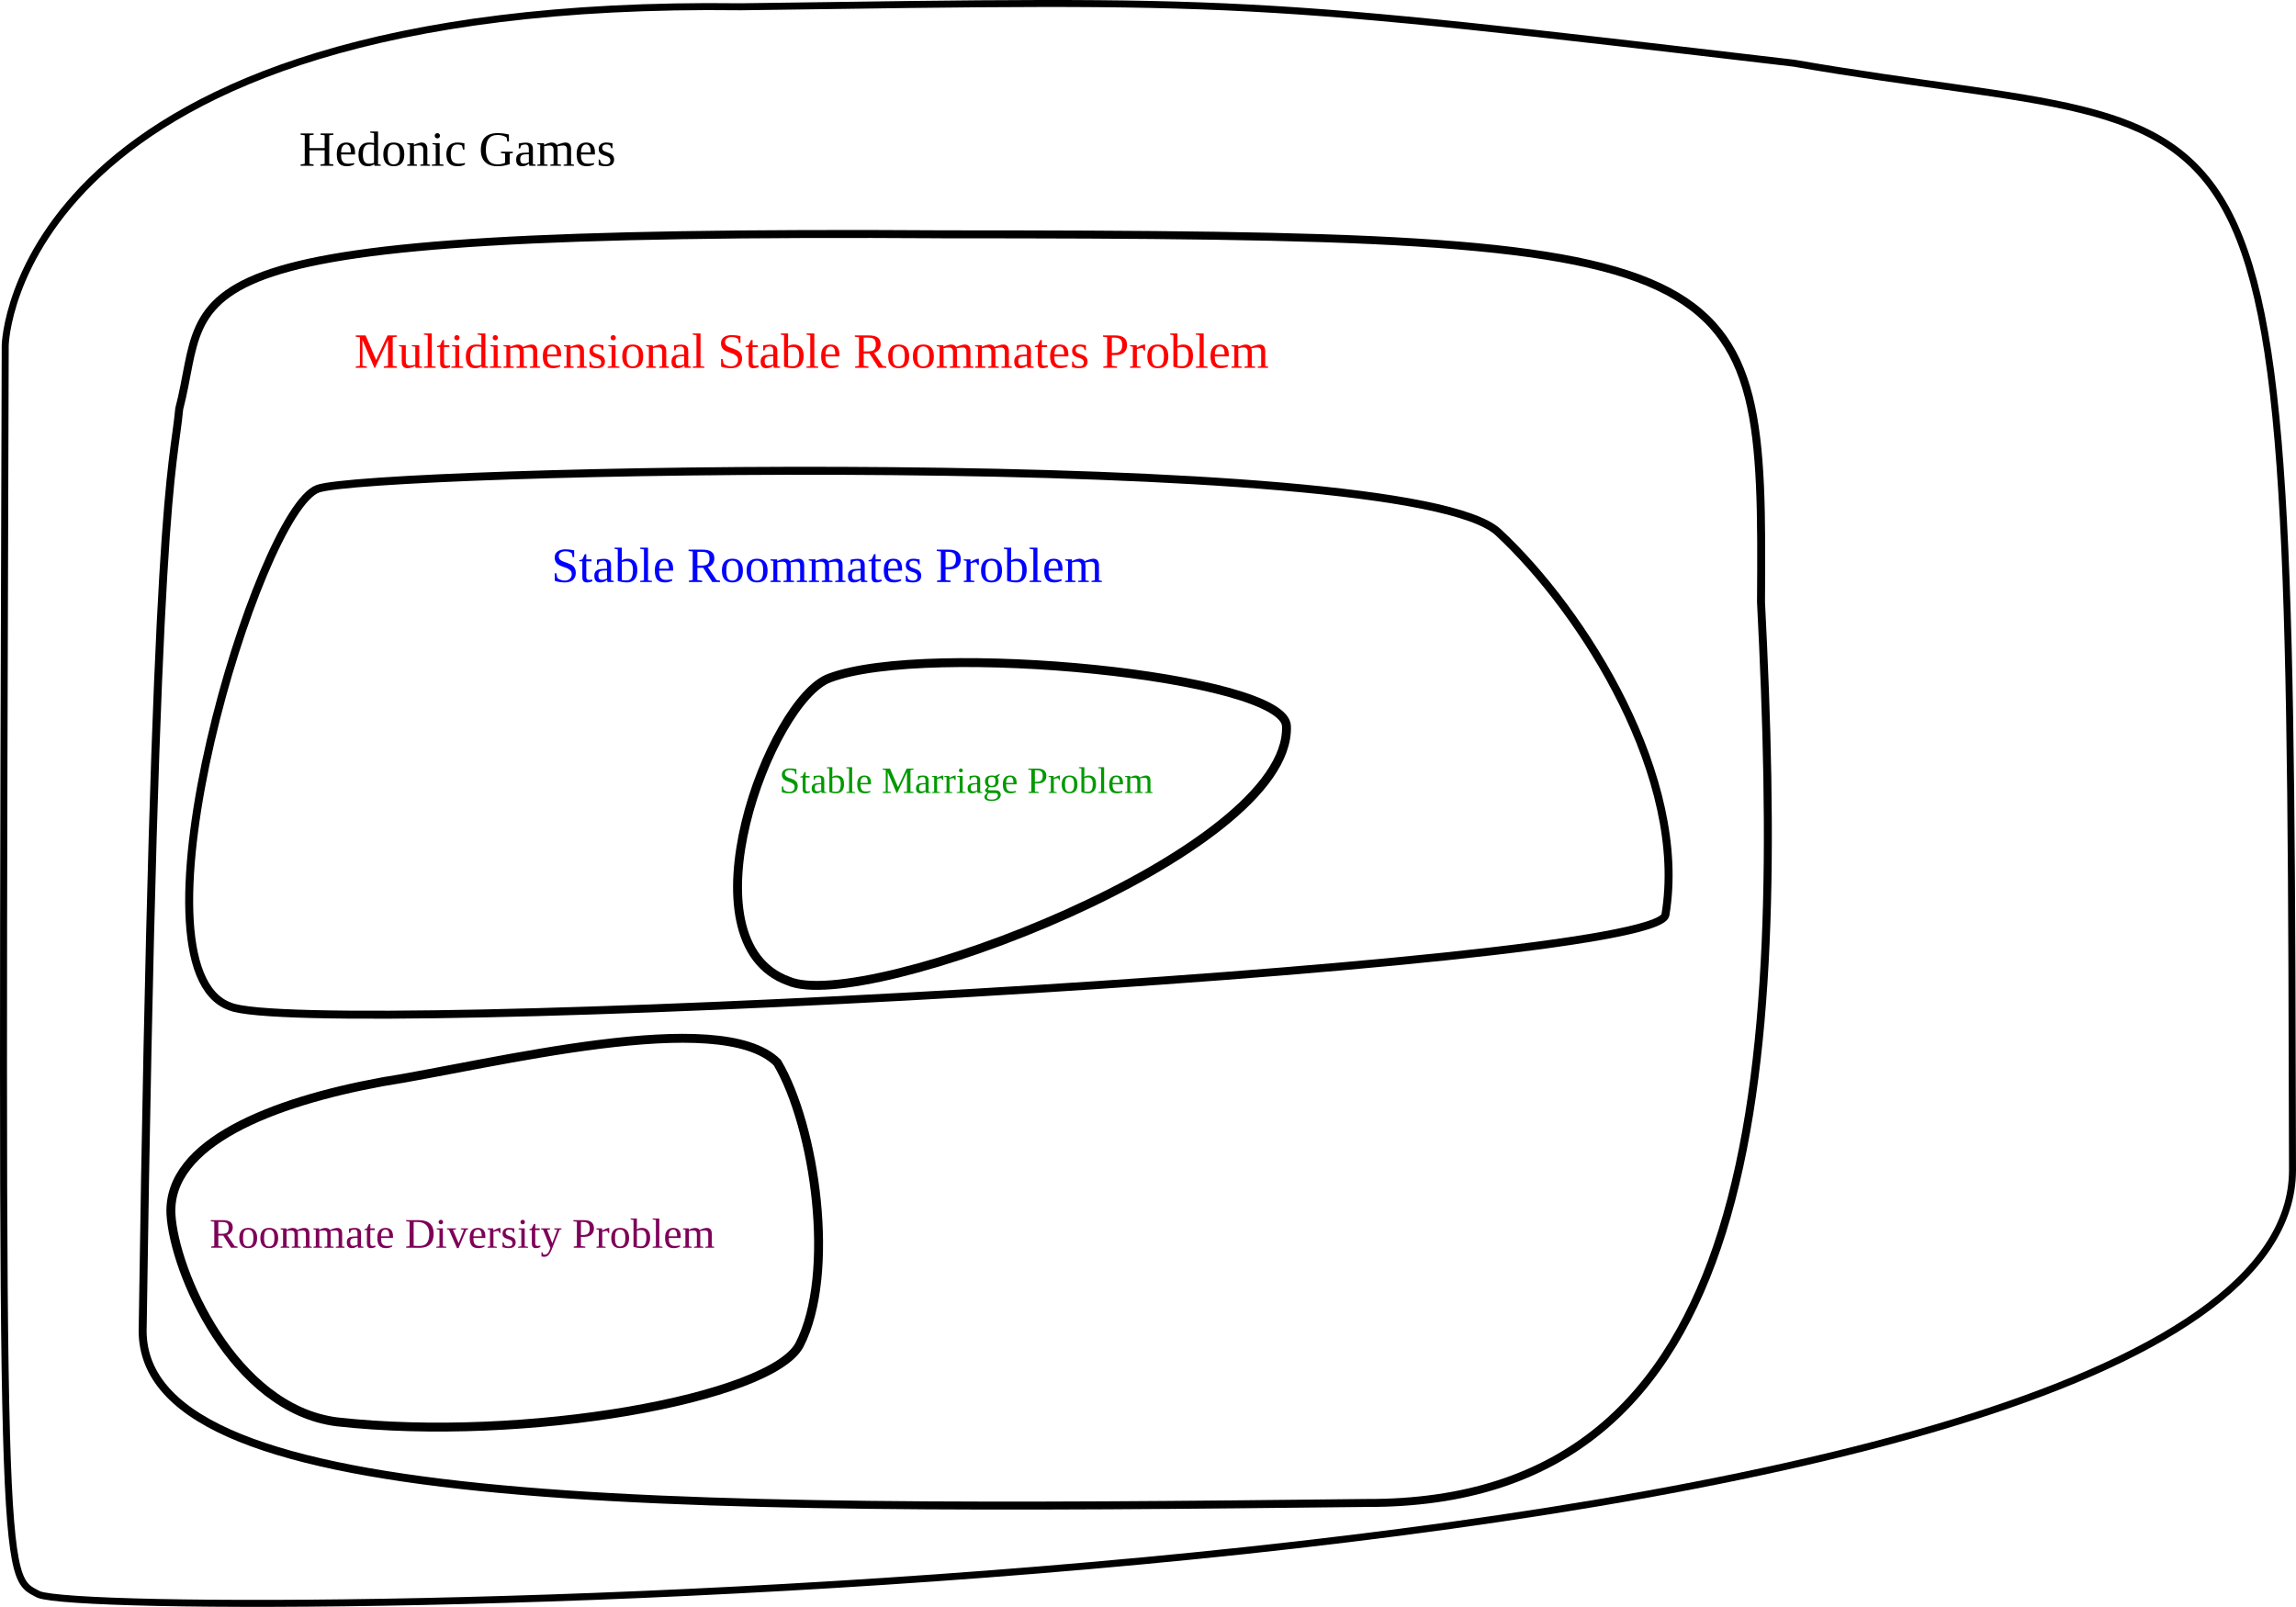
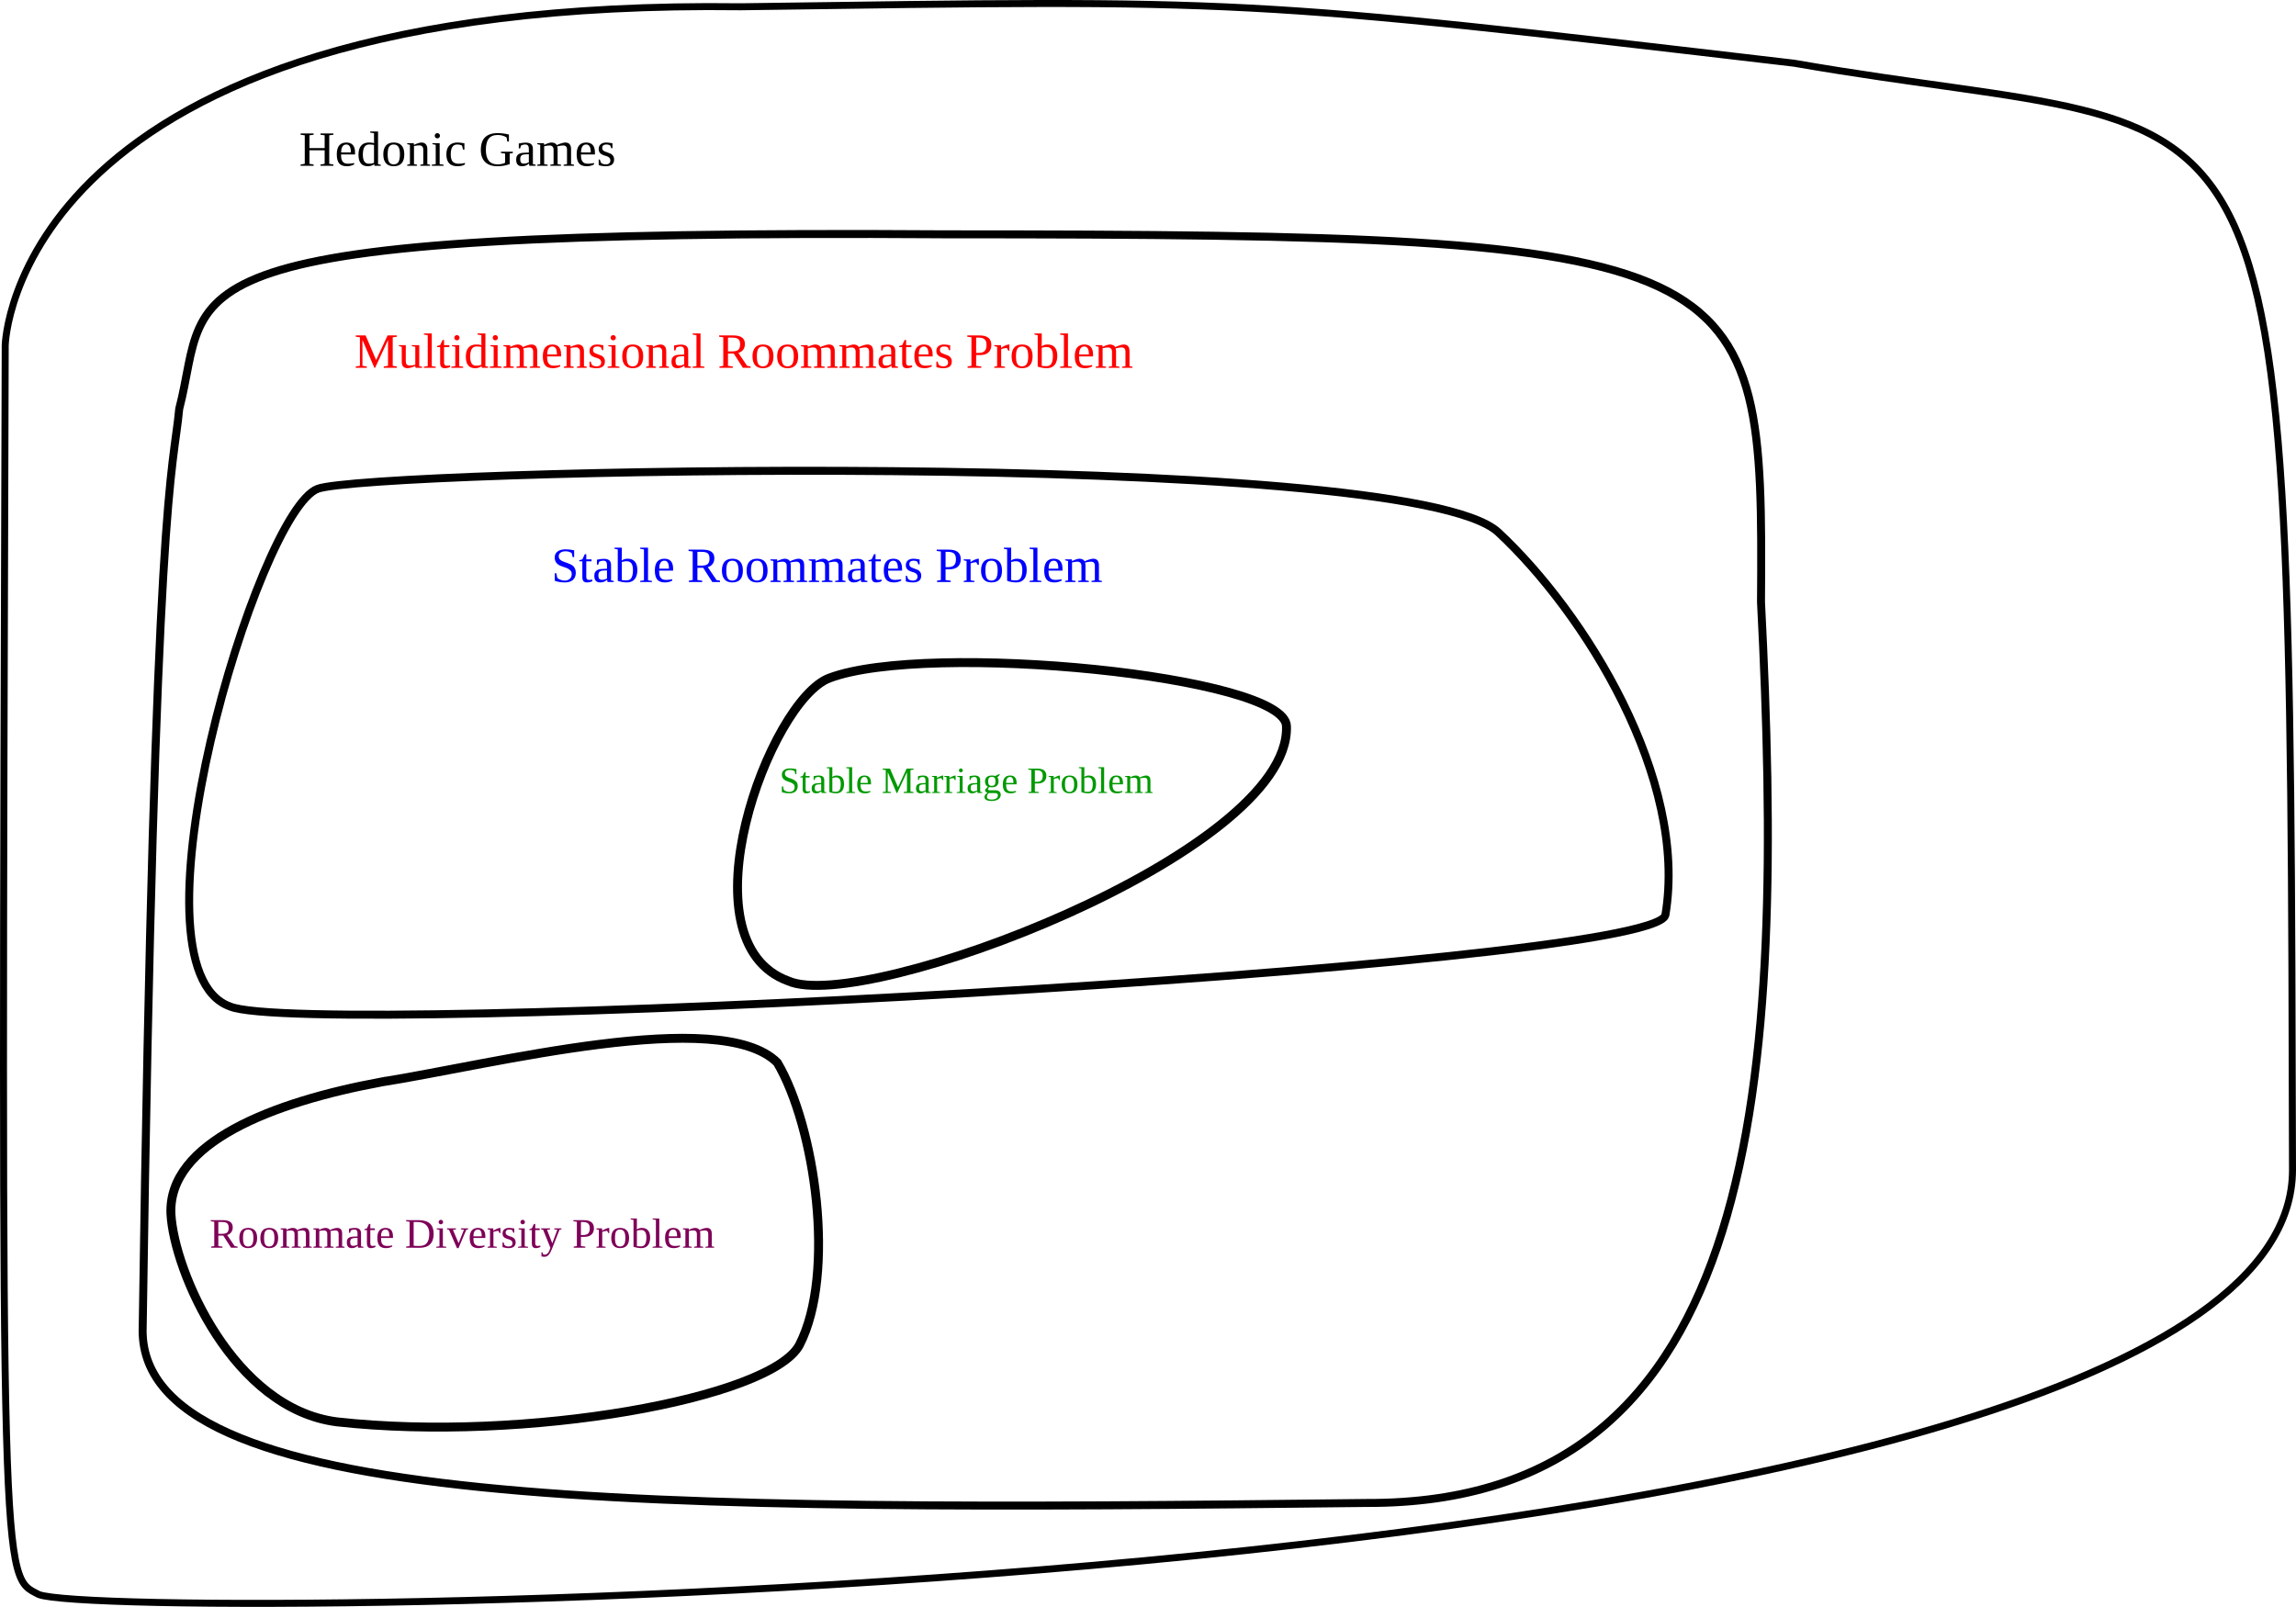
<svg xmlns="http://www.w3.org/2000/svg" width="328.196mm" height="229.72mm" viewBox="0 0 328.196 229.72" version="1.1" id="svg5">
  <defs id="defs2" />
  <g id="layer1" transform="translate(-9.647947,-37.35998)">
    <path style="fill:none;stroke:#000000;stroke-width:1;stroke-opacity:1" d="M 115.528,38.328 C 11.395,37.004 10.394,86.724 10.394,86.724 9.818,266.138 9.842,262.502 15.191,265.312 25.871,269.488 337.319,266.642 337.344,204.625 336.952,38.869 337.208,58.782 266.087,46.394 187.316,37.146 187.748,37.314 115.528,38.328 Z" id="path1563" />
    <text xml:space="preserve" style="font-size:7.056px;fill:#000000;fill-opacity:1;stroke:none;stroke-width:1;stroke-opacity:1" x="52.415" y="61.061" id="text4842">
      <tspan id="tspan4840" style="fill:#000000;fill-opacity:1;stroke:none;stroke-width:1" x="52.415" y="61.061">Hedonic Games</tspan>
    </text>
    <path style="fill:none;fill-opacity:1;stroke:#000000;stroke-width:1.141;stroke-opacity:1" d="M 144.823,70.857 C 29.453,70.115 39.932,77.876 35.268,95.804 c -0.876,9.286 -3.475,10.728 -5.221,131.19 -1.071,26.443 71.622,26.402 174.909,25.231 56.973,0.217 59.876,-60.813 56.414,-128.799 0.36,-50.145 -0.592,-52.568 -116.547,-52.568 z" id="path5593" />
    <path style="fill:none;fill-opacity:1;stroke:#000000;stroke-width:1.274;stroke-opacity:1;stroke-dasharray:none" d="m 193.541,141.224 c 0.032,-7.235 -51.298,-12.23 -65.321,-6.934 -8.542,3.137 -21.404,37.709 -5.852,43.326 10.785,4.676 71.708,-18.231 71.173,-36.392 z" id="path5595" />
    <text xml:space="preserve" style="font-size:7.056px;fill:#000000;fill-opacity:1;stroke:#000000;stroke-width:1;stroke-opacity:1" x="64.042" y="56.137" id="text7925">
      <tspan id="tspan7923" style="fill:#000000;fill-opacity:1;stroke-width:1" x="64.042" y="56.137" />
    </text>
    <text xml:space="preserve" style="font-size:7.056px;fill:#ff0000;fill-opacity:1;stroke:none;stroke-width:1;stroke-opacity:1" x="60.301" y="89.938" id="text8000">
-       <tspan style="fill:#ff0000;fill-opacity:1;stroke:none;stroke-width:1" x="60.301" y="89.938" id="tspan9454">Multidimensional Stable Roommates Problem</tspan>
+       <tspan style="fill:#ff0000;fill-opacity:1;stroke:none;stroke-width:1" x="60.301" y="89.938" id="tspan9454">Multidimensional Roommates Problem</tspan>
    </text>
    <text xml:space="preserve" style="font-size:5.316px;fill:#009900;fill-opacity:1;stroke:none;stroke-width:0.753;stroke-opacity:1" x="121.049" y="150.724" id="text9525">
      <tspan id="tspan9523" style="stroke-width:0.753;fill:#009900;fill-opacity:1" x="121.049" y="150.724">Stable Marriage Problem</tspan>
    </text>
    <path style="fill:none;fill-opacity:1;stroke:#000000;stroke-width:1.141;stroke-opacity:1;stroke-dasharray:none" d="m 247.699,168.197 c 3.29,-19.52 -11.56,-43.273 -23.884,-54.741 -13.198,-12.28 -161.499,-8.954 -168.75,-6.216 -8.542,3.137 -28.103,68.382 -12.551,73.999 10.785,4.676 203.068,-5.458 205.185,-13.042 z" id="path5595-3" />
    <text xml:space="preserve" style="font-size:7.056px;fill:#0000ff;fill-opacity:1;stroke:none;stroke-width:0.753;stroke-opacity:1" x="88.468" y="120.561" id="text9525-67">
      <tspan id="tspan9523-5" style="font-size:7.056px;stroke-width:0.753;fill:#0000ff;fill-opacity:1" x="88.468" y="120.561">Stable Roommates Problem</tspan>
    </text>
    <text xml:space="preserve" style="font-size:6.02px;fill:#7e0058;fill-opacity:1;stroke:none;stroke-width:0.853;stroke-opacity:1" x="39.605" y="215.733" id="text9525-6">
      <tspan id="tspan9523-7" style="stroke-width:0.853;fill:#7e0058;fill-opacity:1" x="39.605" y="215.733">Roommate Diversity Problem</tspan>
    </text>
    <path style="fill:none;fill-opacity:1;stroke:#000000;stroke-width:1.275;stroke-opacity:1" d="m 64.099,192.055 c 16.037,-2.545 48.503,-10.931 56.66,-2.781 5.391,9.09 8.433,30.133 3.157,40.371 -4.107,7.64 -39.221,13.961 -66.095,10.984 -14.821,-1.873 -23.288,-21.509 -23.739,-29.714 -0.46,-10.227 14.601,-16.003 30.017,-18.861 z" id="path11011" />
  </g>
</svg>
